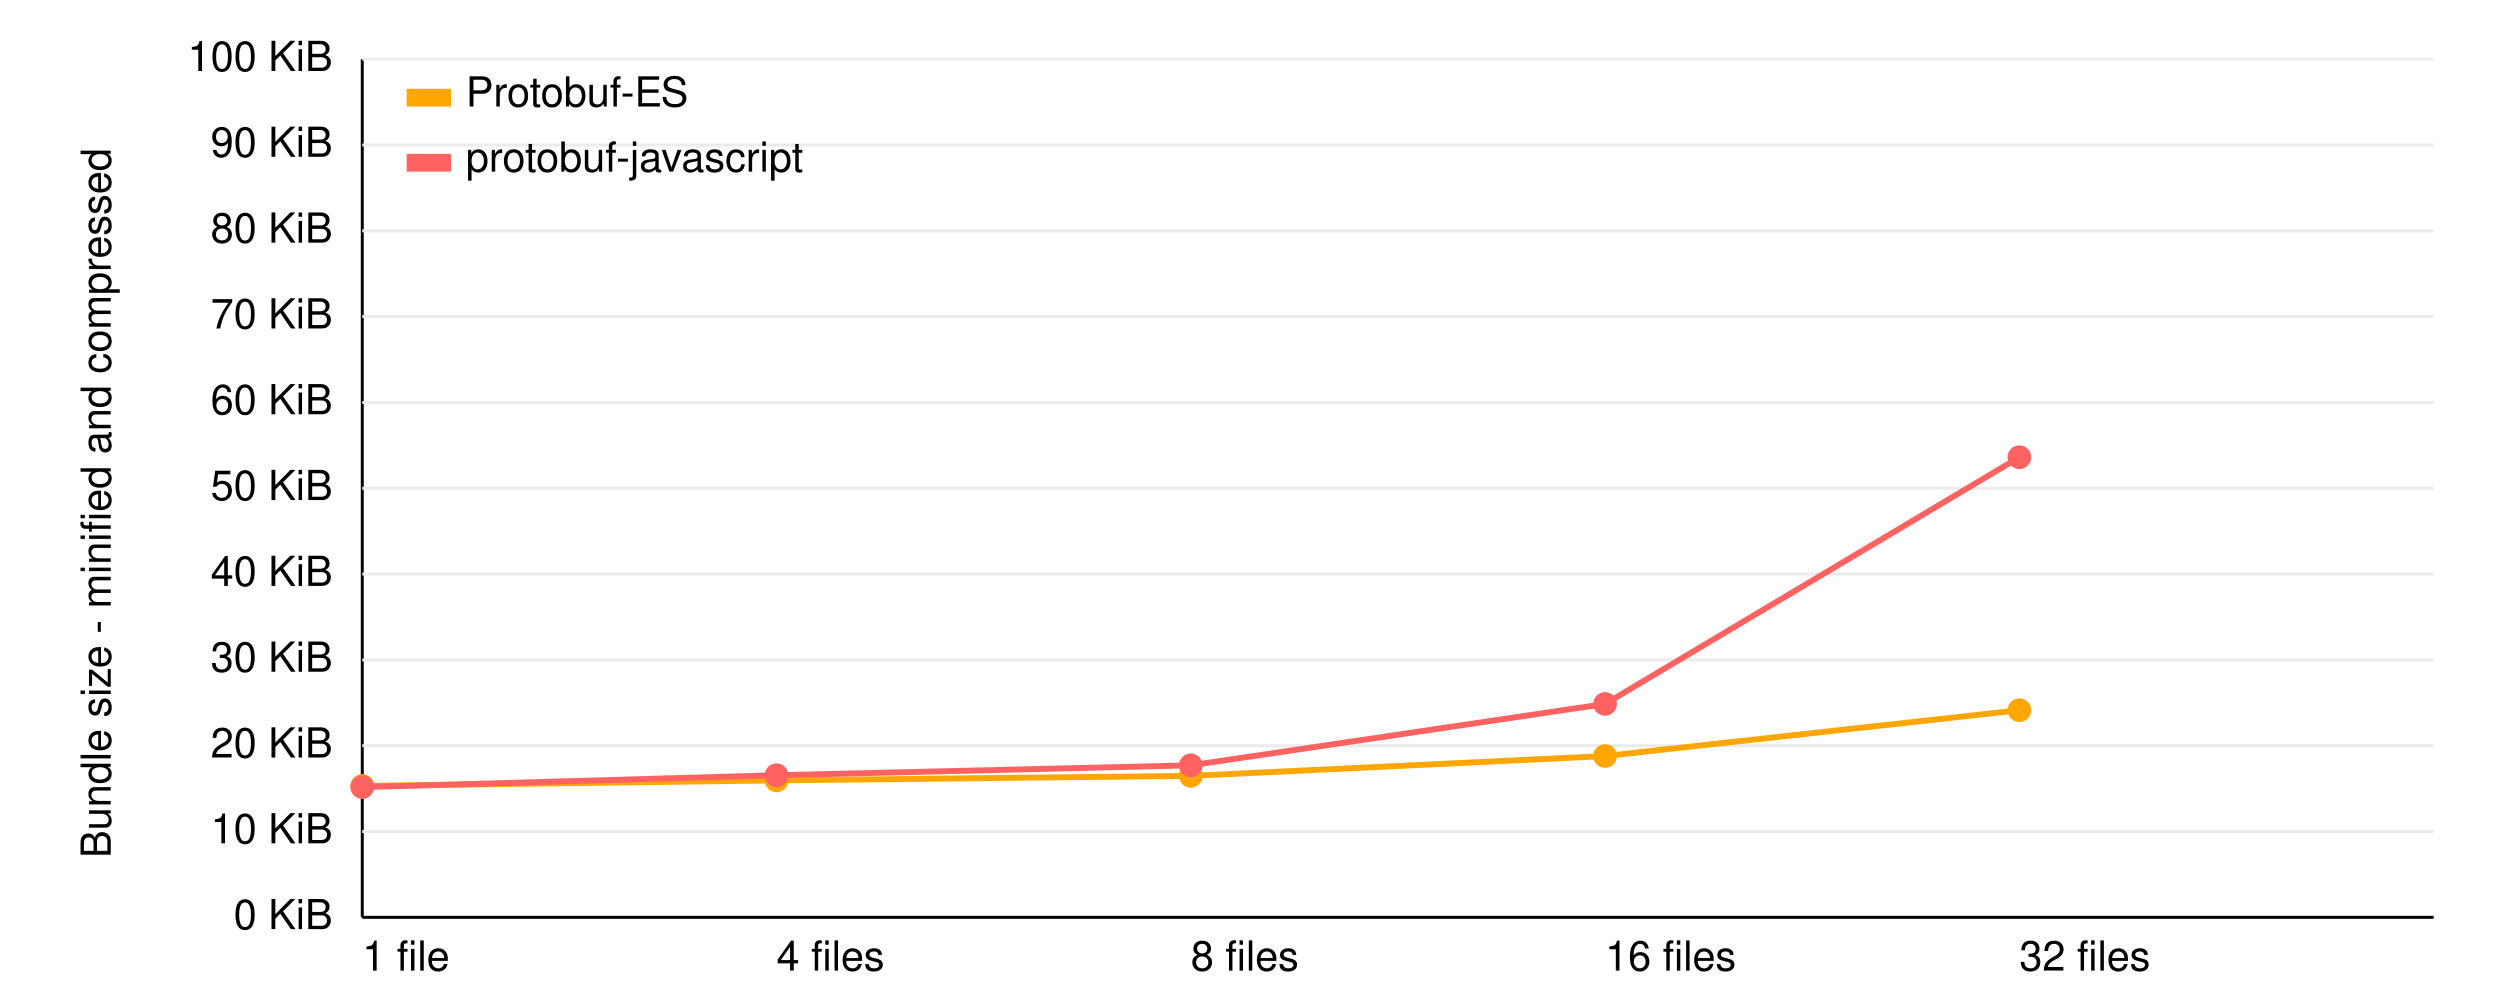
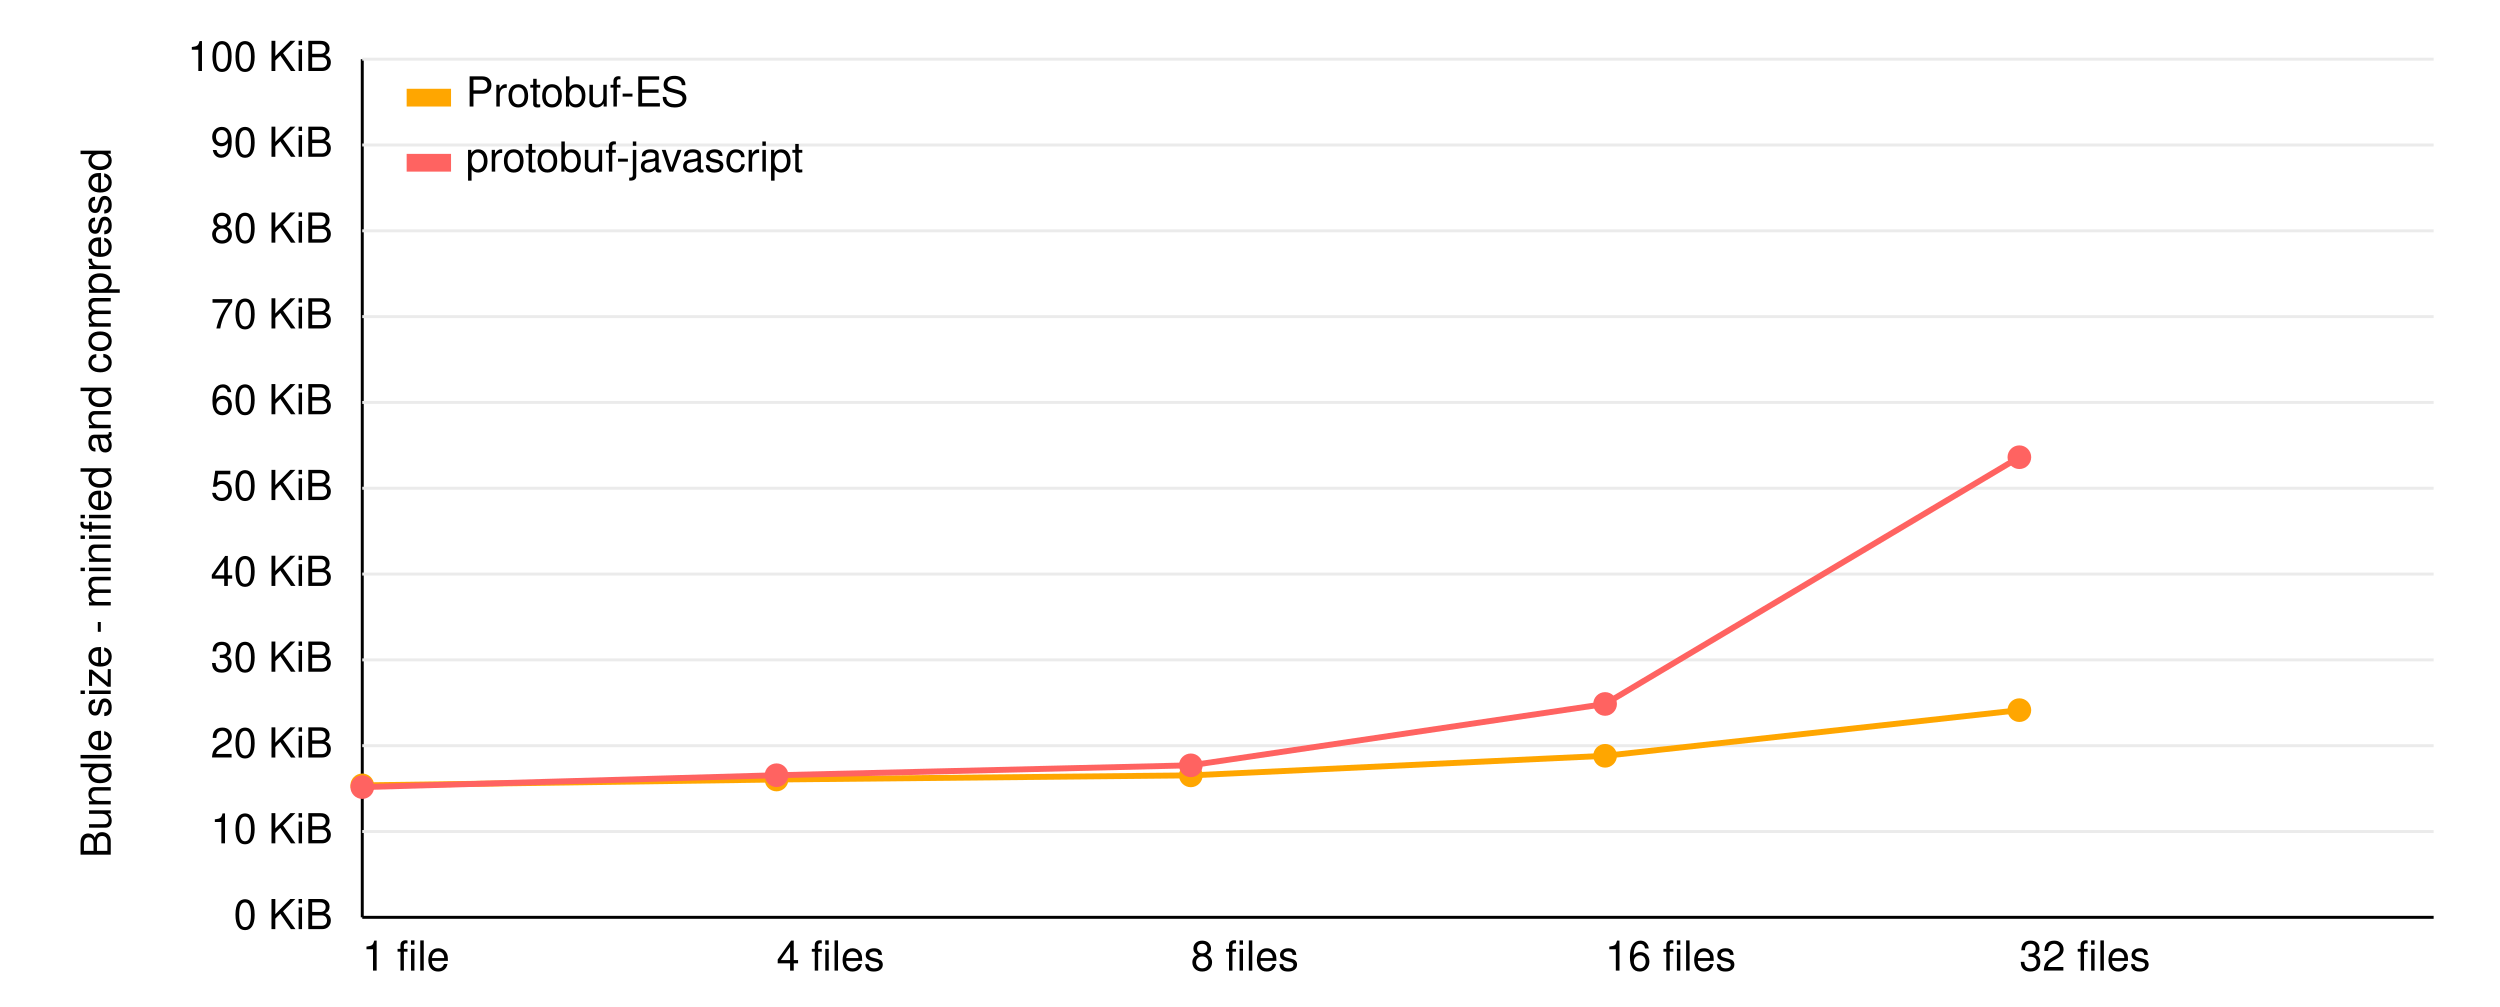
<svg xmlns="http://www.w3.org/2000/svg" version="1.1" width="820px" height="330px" viewBox="0 0 820 340" class="chart">
  <style>
      
      text {
        font: 14px Verdana, Helvetica, Arial, sans-serif;
      }
      
    </style>
  <g transform="translate(110,310)">
    <line y1="0" x2="700" stroke="black" />
    <text x="0" y="18" text-anchor="start">1 file</text>
    <text x="140" y="18" text-anchor="start">4 files</text>
    <text x="280" y="18" text-anchor="start">8 files</text>
    <text x="420" y="18" text-anchor="start">16 files</text>
    <text x="560" y="18" text-anchor="start">32 files</text>
  </g>
  <g transform="translate(110, 20)">
    <line x1="0" x2="0" y1="0" y2="290" stroke="black" />
    <g transform="rotate(-90), translate(-150,-85)">
      <text text-anchor="middle">Bundle size - minified and compressed</text>
    </g>
    <text x="-10" y="4" text-anchor="end">100 KiB</text>
    <line x1="0" x2="700" y1="0" y2="0" stroke="#ebebeb" />
    <text x="-10" y="33" text-anchor="end">90 KiB</text>
    <line x1="0" x2="700" y1="29" y2="29" stroke="#ebebeb" />
    <text x="-10" y="62" text-anchor="end">80 KiB</text>
    <line x1="0" x2="700" y1="58" y2="58" stroke="#ebebeb" />
    <text x="-10" y="91" text-anchor="end">70 KiB</text>
    <line x1="0" x2="700" y1="87" y2="87" stroke="#ebebeb" />
    <text x="-10" y="120" text-anchor="end">60 KiB</text>
    <line x1="0" x2="700" y1="116" y2="116" stroke="#ebebeb" />
    <text x="-10" y="149" text-anchor="end">50 KiB</text>
    <line x1="0" x2="700" y1="145" y2="145" stroke="#ebebeb" />
    <text x="-10" y="178" text-anchor="end">40 KiB</text>
    <line x1="0" x2="700" y1="174" y2="174" stroke="#ebebeb" />
    <text x="-10" y="207" text-anchor="end">30 KiB</text>
    <line x1="0" x2="700" y1="203" y2="203" stroke="#ebebeb" />
    <text x="-10" y="236" text-anchor="end">20 KiB</text>
    <line x1="0" x2="700" y1="232" y2="232" stroke="#ebebeb" />
    <text x="-10" y="265" text-anchor="end">10 KiB</text>
    <line x1="0" x2="700" y1="261" y2="261" stroke="#ebebeb" />
    <text x="-10" y="294" text-anchor="end">0 KiB</text>
  </g>
  <g transform="translate(110, 20)">
-     <polyline fill="none" stroke="#ffa600" stroke-width="2" points="0,245.591 140,243.719 280,242.195 420,235.489 560,220.009">
+     <polyline fill="none" stroke="#ffa600" stroke-width="2" points="0,245.407 140,243.427 280,242.031 420,235.415 560,219.987">
    </polyline>
-     <circle cx="0" cy="245.591" r="4" fill="#ffa600" />
-     <circle cx="140" cy="243.719" r="4" fill="#ffa600" />
-     <circle cx="280" cy="242.195" r="4" fill="#ffa600" />
-     <circle cx="420" cy="235.489" r="4" fill="#ffa600" />
-     <circle cx="560" cy="220.009" r="4" fill="#ffa600" />
+     <circle cx="0" cy="245.407" r="4" fill="#ffa600" />
+     <circle cx="140" cy="243.427" r="4" fill="#ffa600" />
+     <circle cx="280" cy="242.031" r="4" fill="#ffa600" />
+     <circle cx="420" cy="235.415" r="4" fill="#ffa600" />
+     <circle cx="560" cy="219.987" r="4" fill="#ffa600" />
  </g>
  <g transform="translate(110, 20)">
    <polyline fill="none" stroke="#ff6361" stroke-width="2" points="0,245.99 140,241.98 280,238.633 420,217.896 560,134.51">
    </polyline>
    <circle cx="0" cy="245.99" r="4" fill="#ff6361" />
    <circle cx="140" cy="241.98" r="4" fill="#ff6361" />
    <circle cx="280" cy="238.633" r="4" fill="#ff6361" />
    <circle cx="420" cy="217.896" r="4" fill="#ff6361" />
    <circle cx="560" cy="134.51" r="4" fill="#ff6361" />
  </g>
  <g transform="translate(125, 30)">
    <g transform="translate(0, 0)">
      <rect width="15" height="6" fill="#ffa600" />
      <text x="20" y="6">Protobuf-ES</text>
    </g>
    <g transform="translate(0, 22)">
      <rect width="15" height="6" fill="#ff6361" />
      <text x="20" y="6">protobuf-javascript</text>
    </g>
  </g>
</svg>
